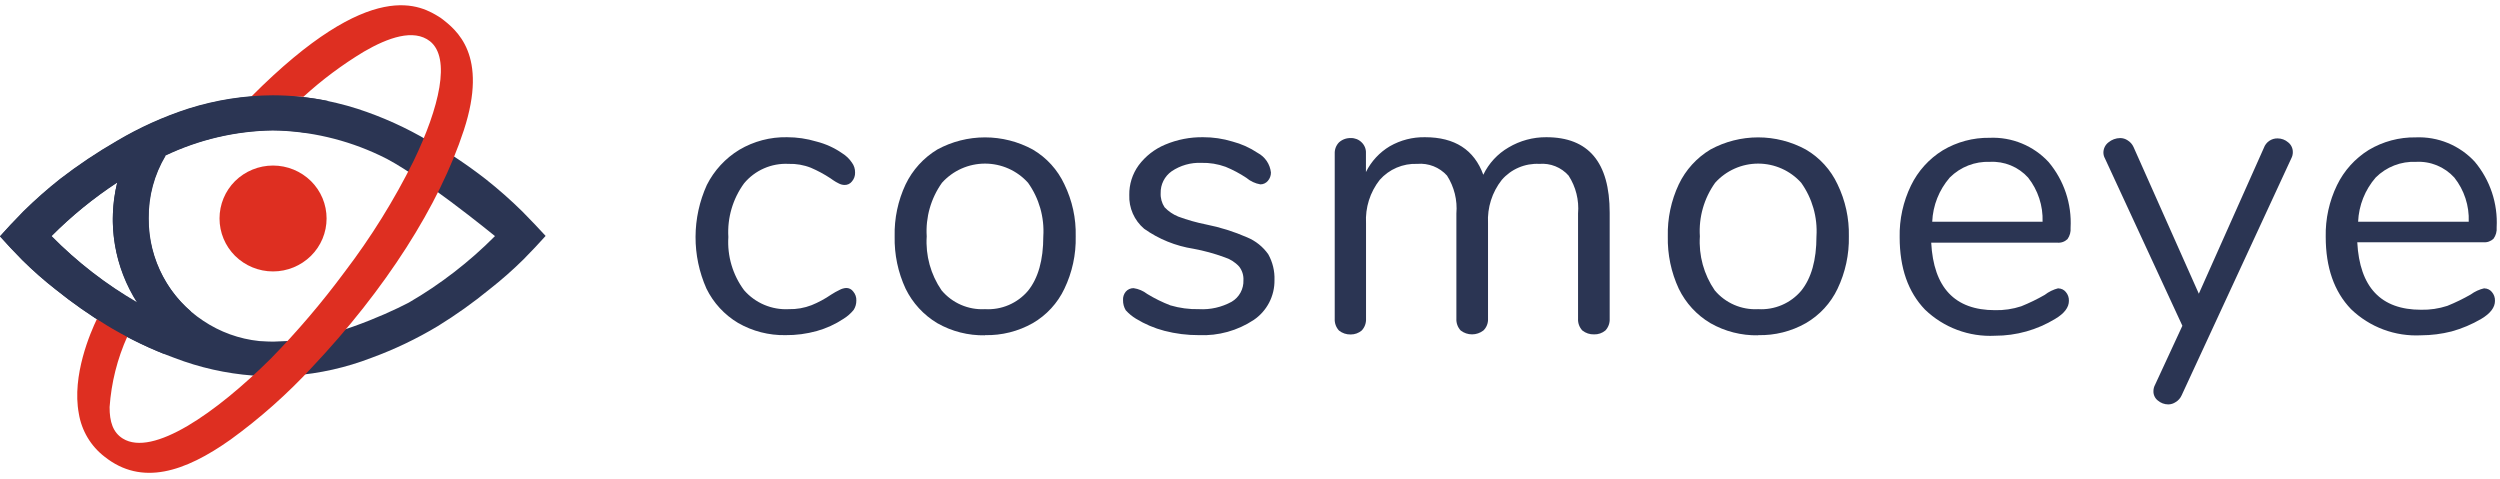
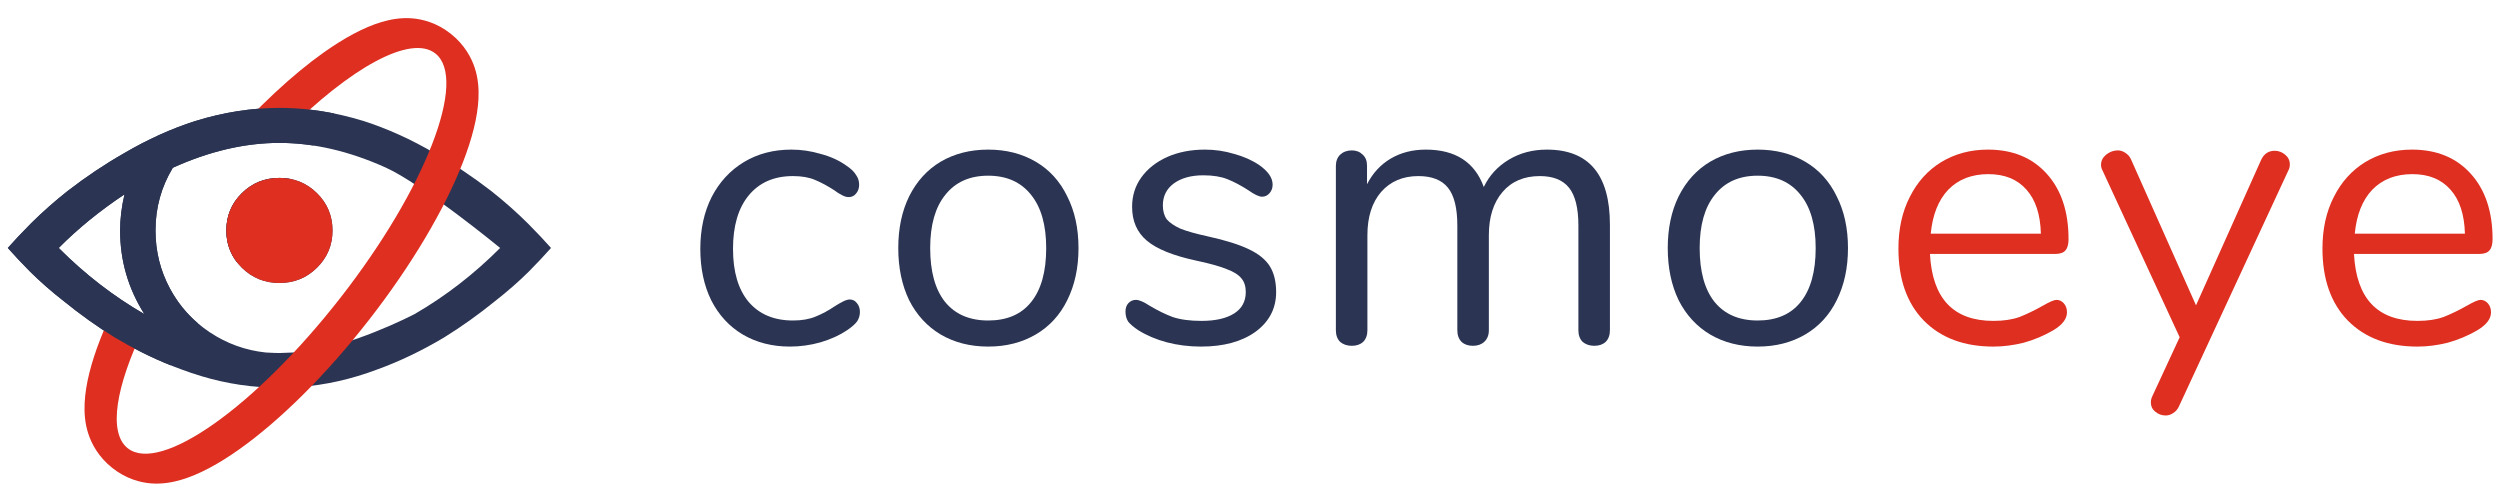
- <svg xmlns="http://www.w3.org/2000/svg" width="251" height="48" viewBox="0 0 251 48" fill="none">
-   <path d="M199.789 16.25C199.045 16.22 198.302 16.344 197.608 16.615C196.914 16.886 196.284 17.298 195.757 17.825C194.684 19.062 194.063 20.627 193.995 22.264H205.075C205.131 20.658 204.614 19.085 203.618 17.825C203.136 17.295 202.543 16.878 201.881 16.606C201.219 16.334 200.504 16.212 199.789 16.25ZM206.659 28.956C206.802 28.956 206.943 28.988 207.072 29.05C207.2 29.111 207.314 29.201 207.404 29.311C207.62 29.559 207.733 29.881 207.718 30.209C207.718 30.861 207.26 31.471 206.345 32.013C204.524 33.124 202.431 33.71 200.297 33.708C199.008 33.775 197.719 33.576 196.51 33.124C195.3 32.673 194.196 31.977 193.267 31.082C191.573 29.32 190.726 26.906 190.726 23.814C190.689 22.02 191.078 20.244 191.861 18.63C192.566 17.174 193.671 15.95 195.046 15.098C196.468 14.248 198.099 13.811 199.755 13.835C200.861 13.787 201.965 13.98 202.989 14.402C204.013 14.823 204.933 15.462 205.685 16.275C207.229 18.115 208.017 20.474 207.887 22.873C207.922 23.277 207.811 23.68 207.574 24.009C207.438 24.138 207.277 24.237 207.1 24.298C206.923 24.36 206.735 24.382 206.549 24.364H193.894C194.131 28.882 196.265 31.141 200.297 31.141C201.191 31.162 202.082 31.03 202.932 30.751C203.742 30.424 204.529 30.042 205.287 29.608C205.693 29.292 206.16 29.064 206.659 28.939V28.956Z" fill="#2B3553" />
-   <path d="M227.293 14.843C227.394 14.562 227.581 14.319 227.827 14.148C228.073 13.978 228.366 13.889 228.666 13.895C229.058 13.894 229.437 14.035 229.733 14.293C229.881 14.409 230.001 14.559 230.081 14.729C230.162 14.9 230.202 15.087 230.199 15.275C230.202 15.494 230.149 15.709 230.046 15.902L219.034 39.696C218.911 39.975 218.704 40.209 218.442 40.365C218.222 40.517 217.963 40.6 217.696 40.603C217.307 40.602 216.931 40.46 216.637 40.205C216.496 40.093 216.384 39.949 216.309 39.786C216.234 39.623 216.198 39.444 216.205 39.264C216.206 39.045 216.262 38.83 216.366 38.638L219.111 32.708L211.335 15.902C211.234 15.721 211.181 15.517 211.182 15.309C211.184 15.112 211.231 14.918 211.319 14.742C211.407 14.566 211.534 14.412 211.69 14.293C212.022 14.018 212.437 13.865 212.868 13.861C213.133 13.862 213.393 13.941 213.613 14.089C213.874 14.248 214.08 14.481 214.206 14.759L220.762 29.489L227.293 14.843Z" fill="#2B3553" />
-   <path d="M242.566 16.25C241.819 16.217 241.073 16.34 240.376 16.612C239.679 16.883 239.046 17.296 238.517 17.825C237.444 19.062 236.823 20.627 236.755 22.264H247.86C247.924 20.658 247.41 19.083 246.412 17.825C245.928 17.293 245.332 16.876 244.667 16.603C244.001 16.331 243.284 16.21 242.566 16.25ZM249.436 28.956C249.579 28.956 249.72 28.988 249.848 29.05C249.977 29.111 250.091 29.201 250.181 29.311C250.397 29.559 250.509 29.881 250.495 30.209C250.495 30.861 250.037 31.471 249.122 32.013C248.188 32.562 247.185 32.986 246.141 33.276C245.138 33.531 244.108 33.661 243.074 33.665C241.785 33.732 240.496 33.534 239.286 33.082C238.077 32.63 236.973 31.935 236.044 31.039C234.349 29.277 233.502 26.863 233.502 23.771C233.465 21.978 233.854 20.201 234.637 18.587C235.343 17.132 236.448 15.907 237.822 15.055C239.245 14.206 240.876 13.769 242.532 13.793C243.638 13.745 244.742 13.938 245.766 14.359C246.79 14.78 247.71 15.42 248.462 16.233C250.006 18.073 250.794 20.432 250.664 22.831C250.699 23.235 250.587 23.638 250.351 23.966C250.215 24.096 250.054 24.194 249.877 24.256C249.7 24.317 249.512 24.34 249.326 24.322H236.67C236.908 28.84 239.042 31.099 243.074 31.099C243.968 31.119 244.859 30.987 245.709 30.709C246.519 30.382 247.306 30 248.063 29.565C248.473 29.265 248.94 29.052 249.436 28.939V28.956Z" fill="#2B3553" />
-   <path d="M78.862 33.648C77.197 33.678 75.555 33.256 74.11 32.428C72.735 31.61 71.628 30.409 70.925 28.972C70.198 27.334 69.825 25.56 69.833 23.767C69.84 21.974 70.227 20.203 70.967 18.57C71.701 17.111 72.832 15.887 74.228 15.038C75.676 14.182 77.333 13.745 79.014 13.776C80.013 13.776 81.006 13.921 81.962 14.208C82.89 14.441 83.768 14.84 84.554 15.386C84.946 15.627 85.281 15.951 85.537 16.334C85.747 16.618 85.857 16.964 85.85 17.317C85.864 17.645 85.752 17.966 85.537 18.215C85.45 18.329 85.337 18.421 85.207 18.483C85.078 18.545 84.935 18.575 84.791 18.57C84.583 18.566 84.38 18.511 84.198 18.41C84.01 18.319 83.828 18.215 83.656 18.096C83.567 18.025 83.474 17.96 83.377 17.901C82.754 17.491 82.097 17.136 81.411 16.842C80.7 16.561 79.939 16.429 79.175 16.453C78.329 16.409 77.484 16.563 76.708 16.903C75.931 17.242 75.245 17.758 74.703 18.41C73.568 19.968 73.011 21.873 73.127 23.797C73.005 25.706 73.563 27.597 74.703 29.133C75.258 29.772 75.952 30.276 76.731 30.606C77.511 30.936 78.355 31.085 79.201 31.039C79.979 31.057 80.753 30.922 81.479 30.641C82.17 30.36 82.829 30.005 83.444 29.582C83.732 29.396 84.003 29.244 84.291 29.108C84.498 28.995 84.726 28.928 84.961 28.913C85.098 28.911 85.234 28.942 85.356 29.004C85.478 29.066 85.584 29.157 85.664 29.269C85.88 29.52 85.992 29.844 85.977 30.175C85.981 30.509 85.887 30.836 85.706 31.116C85.417 31.47 85.071 31.774 84.681 32.013C83.86 32.556 82.96 32.967 82.013 33.233C80.987 33.519 79.926 33.659 78.862 33.648Z" fill="#2B3553" />
-   <path d="M98.895 31.039C99.709 31.088 100.523 30.947 101.273 30.626C102.023 30.305 102.688 29.815 103.215 29.193C104.232 27.93 104.748 26.118 104.748 23.729C104.869 21.813 104.328 19.914 103.215 18.35C102.67 17.744 102.004 17.26 101.26 16.928C100.516 16.597 99.71 16.426 98.895 16.426C98.08 16.426 97.275 16.597 96.53 16.928C95.786 17.26 95.12 17.744 94.575 18.35C93.462 19.914 92.921 21.813 93.042 23.729C92.916 25.652 93.442 27.562 94.533 29.15C95.063 29.782 95.734 30.282 96.491 30.61C97.248 30.938 98.071 31.085 98.895 31.039ZM98.895 33.665C97.216 33.698 95.56 33.277 94.101 32.445C92.73 31.625 91.627 30.424 90.924 28.989C90.159 27.343 89.783 25.544 89.823 23.729C89.781 21.928 90.158 20.142 90.924 18.511C91.621 17.061 92.725 15.846 94.101 15.013C95.572 14.212 97.22 13.793 98.895 13.793C100.57 13.793 102.218 14.212 103.689 15.013C105.08 15.829 106.188 17.049 106.866 18.511C107.656 20.135 108.045 21.924 108.001 23.729C108.042 25.547 107.653 27.35 106.866 28.989C106.182 30.436 105.074 31.642 103.689 32.445C102.229 33.271 100.572 33.686 98.895 33.648V33.665Z" fill="#2B3553" />
-   <path d="M120.368 33.648C119.202 33.653 118.041 33.508 116.912 33.216C115.903 32.954 114.938 32.542 114.049 31.997C113.668 31.766 113.322 31.48 113.024 31.149C112.84 30.843 112.746 30.491 112.753 30.133C112.733 29.826 112.83 29.524 113.024 29.286C113.121 29.172 113.242 29.081 113.378 29.02C113.514 28.959 113.662 28.928 113.812 28.93C114.312 29.004 114.784 29.205 115.184 29.515C115.922 29.965 116.698 30.348 117.505 30.658C118.434 30.933 119.4 31.062 120.368 31.039C121.515 31.106 122.657 30.847 123.663 30.294C124.036 30.073 124.342 29.756 124.549 29.376C124.756 28.996 124.857 28.567 124.841 28.134C124.867 27.639 124.714 27.152 124.409 26.762C124.005 26.32 123.49 25.995 122.918 25.821C121.91 25.452 120.873 25.169 119.817 24.974C118.035 24.697 116.342 24.01 114.871 22.967C114.382 22.552 113.994 22.031 113.735 21.444C113.477 20.857 113.356 20.219 113.38 19.578C113.362 18.509 113.692 17.463 114.32 16.597C115.004 15.679 115.923 14.962 116.98 14.521C118.185 14.012 119.483 13.758 120.792 13.776C121.787 13.773 122.778 13.918 123.731 14.208C124.636 14.445 125.495 14.832 126.272 15.352C126.637 15.546 126.949 15.827 127.181 16.169C127.412 16.512 127.557 16.906 127.602 17.317C127.607 17.628 127.495 17.931 127.289 18.164C127.197 18.273 127.083 18.36 126.954 18.42C126.826 18.48 126.685 18.511 126.543 18.511C126.021 18.422 125.532 18.194 125.129 17.85C124.474 17.417 123.779 17.048 123.053 16.749C122.272 16.464 121.445 16.329 120.614 16.351C119.555 16.307 118.51 16.604 117.632 17.198C117.282 17.445 116.998 17.774 116.806 18.157C116.614 18.54 116.52 18.964 116.531 19.392C116.507 19.893 116.644 20.388 116.921 20.807C117.308 21.216 117.779 21.537 118.301 21.747C119.208 22.083 120.14 22.346 121.088 22.535C122.506 22.817 123.889 23.252 125.213 23.831C126.065 24.184 126.799 24.772 127.331 25.525C127.774 26.315 127.991 27.212 127.958 28.117C127.97 28.905 127.786 29.684 127.422 30.384C127.059 31.083 126.526 31.681 125.874 32.123C124.246 33.2 122.318 33.734 120.368 33.648Z" fill="#2B3553" />
-   <path d="M155.251 13.776C159.492 13.776 161.612 16.303 161.612 21.357V31.997C161.624 32.213 161.591 32.43 161.517 32.633C161.443 32.837 161.328 33.024 161.18 33.182C160.862 33.446 160.458 33.585 160.045 33.572C159.619 33.585 159.202 33.447 158.868 33.182C158.719 33.024 158.605 32.837 158.531 32.633C158.456 32.43 158.424 32.213 158.436 31.997V21.433C158.551 20.096 158.217 18.757 157.487 17.63C157.122 17.219 156.667 16.898 156.157 16.694C155.646 16.489 155.095 16.407 154.548 16.453C153.838 16.417 153.13 16.544 152.477 16.823C151.824 17.101 151.243 17.525 150.778 18.062C149.805 19.298 149.314 20.845 149.397 22.416V31.997C149.409 32.216 149.374 32.435 149.293 32.64C149.213 32.845 149.09 33.03 148.932 33.182C148.605 33.434 148.205 33.571 147.792 33.571C147.38 33.571 146.979 33.434 146.653 33.182C146.505 33.024 146.39 32.837 146.316 32.633C146.242 32.43 146.209 32.213 146.221 31.997V21.433C146.334 20.097 146.004 18.76 145.281 17.63C144.907 17.216 144.443 16.895 143.924 16.69C143.405 16.486 142.846 16.405 142.291 16.453C141.582 16.424 140.876 16.553 140.224 16.832C139.572 17.11 138.99 17.531 138.521 18.062C137.551 19.299 137.063 20.846 137.149 22.416V31.997C137.16 32.213 137.128 32.43 137.054 32.633C136.98 32.837 136.865 33.024 136.717 33.182C136.409 33.442 136.018 33.583 135.616 33.581C135.189 33.594 134.772 33.456 134.438 33.191C134.29 33.032 134.175 32.846 134.101 32.642C134.027 32.438 133.995 32.221 134.006 32.005V15.428C133.997 15.219 134.03 15.011 134.104 14.815C134.179 14.62 134.292 14.442 134.438 14.293C134.761 14.003 135.182 13.849 135.616 13.861C135.818 13.854 136.019 13.89 136.207 13.964C136.395 14.038 136.565 14.15 136.708 14.293C136.855 14.433 136.969 14.603 137.044 14.792C137.119 14.98 137.151 15.183 137.14 15.386V17.274C137.673 16.198 138.505 15.297 139.538 14.682C140.612 14.067 141.832 13.754 143.07 13.776C146.06 13.776 148.008 15.038 148.923 17.546C149.475 16.396 150.36 15.439 151.464 14.801C152.609 14.121 153.919 13.766 155.251 13.776Z" fill="#2B3553" />
-   <path d="M176.52 31.039C177.334 31.088 178.148 30.947 178.898 30.626C179.648 30.305 180.313 29.815 180.84 29.193C181.857 27.93 182.373 26.118 182.373 23.729C182.494 21.813 181.953 19.914 180.84 18.35C180.295 17.744 179.629 17.26 178.885 16.929C178.141 16.597 177.335 16.426 176.52 16.426C175.705 16.426 174.9 16.597 174.155 16.929C173.411 17.26 172.745 17.744 172.2 18.35C171.083 19.913 170.542 21.813 170.667 23.729C170.542 25.652 171.067 27.562 172.158 29.15C172.688 29.782 173.359 30.282 174.116 30.61C174.873 30.938 175.696 31.085 176.52 31.039ZM176.52 33.665C174.841 33.698 173.185 33.277 171.726 32.445C170.351 31.629 169.247 30.427 168.549 28.989C167.784 27.343 167.408 25.544 167.448 23.729C167.406 21.928 167.783 20.142 168.549 18.511C169.241 17.058 170.346 15.841 171.726 15.013C173.195 14.212 174.842 13.793 176.516 13.793C178.189 13.793 179.836 14.212 181.306 15.013C182.699 15.828 183.81 17.048 184.491 18.511C185.277 20.136 185.666 21.924 185.626 23.729C185.663 25.547 185.274 27.348 184.491 28.989C183.803 30.437 182.693 31.642 181.306 32.445C179.849 33.272 178.195 33.687 176.52 33.648V33.665Z" fill="#2B3553" />
-   <path fill-rule="evenodd" clip-rule="evenodd" d="M38.109 15.589C34.756 14.004 31.103 13.154 27.394 13.098C23.645 13.156 19.952 14.023 16.569 15.64H16.628C15.493 17.541 14.906 19.719 14.934 21.933C14.919 23.975 15.418 25.987 16.382 27.787C17.329 29.571 18.71 31.089 20.397 32.2C22.08 33.331 24.014 34.032 26.03 34.241C26.666 34.283 27.132 34.3 27.428 34.3L28.826 34.241C32.595 34.241 38.541 31.7 41.049 30.378C44.212 28.543 47.12 26.299 49.697 23.704C49.697 23.704 41.794 17.241 38.109 15.589ZM11.774 18.333C11.271 20.379 11.19 22.505 11.535 24.584C11.88 26.662 12.645 28.648 13.782 30.421C10.626 28.572 7.73 26.313 5.167 23.704C7.178 21.69 9.392 19.89 11.774 18.333ZM27.394 9.608C24.52 9.622 21.664 10.07 18.924 10.938C16.41 11.751 13.995 12.842 11.723 14.191C9.741 15.331 7.839 16.604 6.031 18.003C4.745 19.02 3.515 20.106 2.346 21.256L1.059 22.569L0 23.729L1.059 24.881L2.228 26.101C3.299 27.159 4.43 28.154 5.616 29.082C7.271 30.412 9.011 31.631 10.825 32.733C12.949 34.012 15.19 35.084 17.517 35.935C20.04 36.905 22.691 37.501 25.387 37.706C26.721 37.852 28.067 37.852 29.402 37.706C32.097 37.502 34.748 36.906 37.271 35.935C39.602 35.084 41.845 34.012 43.971 32.733C45.779 31.619 47.511 30.385 49.155 29.04C50.341 28.112 51.472 27.116 52.544 26.058L53.721 24.839L54.78 23.687L53.738 22.569L52.45 21.239C51.282 20.089 50.052 19.003 48.766 17.986C46.96 16.583 45.058 15.309 43.073 14.174C40.804 12.826 38.392 11.736 35.882 10.921C33.137 10.044 30.276 9.587 27.394 9.566V9.608Z" fill="#2B3553" />
-   <path d="M30.461 9.719C32.331 8.012 34.366 6.494 36.534 5.187C38.957 3.781 41.532 2.857 43.175 4.145C45.284 5.839 44.115 10.777 41.532 16.148C39.579 20.081 37.256 23.819 34.594 27.312C32.327 30.374 29.853 33.277 27.191 36.003C21.668 41.484 15.332 45.888 12.333 44.033C11.342 43.423 10.995 42.339 11.004 40.865C11.175 38.412 11.78 36.009 12.791 33.767C12.062 33.318 10.36 32.335 9.741 32.005C9.081 33.377 7.2 37.706 7.912 41.509C8.19 43.239 9.12 44.798 10.512 45.863C14.222 48.802 18.525 47.413 23.159 44.127C26.113 41.984 28.848 39.556 31.325 36.876C38.703 29.057 44.107 20.612 46.572 13.065C49.037 5.517 45.86 3.01 44.251 1.799C42.286 0.553 37.373 -2.505 25.209 9.719C27.394 9.592 30.418 9.719 30.418 9.719H30.461Z" fill="#DE2F21" />
-   <path fill-rule="evenodd" clip-rule="evenodd" d="M11.325 21.933C11.329 20.706 11.479 19.483 11.774 18.291C9.392 19.864 7.178 21.678 5.167 23.704C7.741 26.303 10.649 28.548 13.816 30.378C12.184 27.865 11.319 24.93 11.325 21.933ZM32.925 10.134C31.105 9.762 29.252 9.572 27.394 9.566C24.52 9.583 21.665 10.032 18.924 10.896C16.41 11.709 13.995 12.8 11.723 14.149C9.743 15.291 7.842 16.565 6.031 17.96C4.745 18.978 3.515 20.063 2.346 21.213L1.059 22.569L0 23.729L1.059 24.89L2.228 26.101C3.297 27.161 4.428 28.157 5.616 29.082C7.271 30.412 9.011 31.631 10.825 32.733C12.618 33.809 14.493 34.74 16.433 35.52L19.178 31.285C17.826 30.126 16.744 28.687 16.005 27.068C15.267 25.448 14.889 23.688 14.9 21.908C14.872 19.694 15.459 17.515 16.594 15.614H16.535C19.918 13.998 23.611 13.131 27.36 13.073C28.509 13.075 29.656 13.166 30.791 13.344L32.925 10.134Z" fill="#2B3553" />
-   <path d="M23.599 18.181C24.616 17.181 25.985 16.621 27.411 16.621C28.837 16.621 30.206 17.181 31.223 18.181C31.719 18.672 32.113 19.256 32.382 19.9C32.651 20.544 32.789 21.235 32.789 21.933C32.789 22.631 32.651 23.322 32.382 23.966C32.113 24.611 31.719 25.195 31.223 25.686C30.208 26.689 28.838 27.252 27.411 27.252C25.984 27.252 24.614 26.689 23.599 25.686C23.105 25.194 22.713 24.609 22.445 23.965C22.177 23.321 22.04 22.631 22.04 21.933C22.04 21.236 22.177 20.545 22.445 19.901C22.713 19.258 23.105 18.673 23.599 18.181Z" fill="#DE2F21" />
+ <svg xmlns="http://www.w3.org/2000/svg" width="289" height="58" viewBox="0 0 289 58" fill="none">
+   <path d="M237.728 34.665C238.058 34.665 238.343 34.8 238.583 35.07C238.823 35.34 238.943 35.685 238.943 36.105C238.943 36.855 238.418 37.545 237.368 38.175C236.288 38.805 235.148 39.285 233.948 39.615C232.748 39.915 231.578 40.065 230.438 40.065C227.048 40.065 224.363 39.06 222.383 37.05C220.433 35.04 219.458 32.265 219.458 28.725C219.458 26.475 219.893 24.495 220.763 22.785C221.633 21.045 222.848 19.695 224.408 18.735C225.998 17.775 227.798 17.295 229.808 17.295C232.658 17.295 234.923 18.225 236.603 20.085C238.283 21.945 239.123 24.465 239.123 27.645C239.123 28.245 239.003 28.68 238.763 28.95C238.523 29.22 238.133 29.355 237.593 29.355H223.103C223.373 34.515 225.818 37.095 230.438 37.095C231.608 37.095 232.613 36.945 233.453 36.645C234.293 36.315 235.193 35.88 236.153 35.34C236.933 34.89 237.458 34.665 237.728 34.665ZM229.853 20.13C227.933 20.13 226.388 20.73 225.218 21.93C224.078 23.13 223.403 24.825 223.193 27.015H235.928C235.868 24.795 235.313 23.1 234.263 21.93C233.213 20.73 231.743 20.13 229.853 20.13Z" fill="#DE2F21" />
+   <path d="M261.374 18.51C261.704 17.79 262.229 17.43 262.949 17.43C263.399 17.43 263.804 17.58 264.164 17.88C264.524 18.18 264.704 18.555 264.704 19.005C264.704 19.275 264.644 19.515 264.524 19.725L251.879 46.995C251.729 47.325 251.504 47.58 251.204 47.76C250.934 47.94 250.649 48.03 250.349 48.03C249.899 48.03 249.494 47.88 249.134 47.58C248.804 47.31 248.639 46.95 248.639 46.5C248.639 46.26 248.699 46.02 248.819 45.78L251.969 38.985L243.059 19.725C242.939 19.515 242.879 19.29 242.879 19.05C242.879 18.6 243.074 18.21 243.464 17.88C243.884 17.55 244.334 17.385 244.814 17.385C245.114 17.385 245.399 17.475 245.669 17.655C245.969 17.835 246.194 18.09 246.344 18.42L253.859 35.295L261.374 18.51Z" fill="#DE2F21" />
+   <path d="M286.746 34.665C287.076 34.665 287.361 34.8 287.601 35.07C287.841 35.34 287.961 35.685 287.961 36.105C287.961 36.855 287.436 37.545 286.386 38.175C285.306 38.805 284.166 39.285 282.966 39.615C281.766 39.915 280.596 40.065 279.456 40.065C276.066 40.065 273.381 39.06 271.401 37.05C269.451 35.04 268.476 32.265 268.476 28.725C268.476 26.475 268.911 24.495 269.781 22.785C270.651 21.045 271.866 19.695 273.426 18.735C275.016 17.775 276.816 17.295 278.826 17.295C281.676 17.295 283.941 18.225 285.621 20.085C287.301 21.945 288.141 24.465 288.141 27.645C288.141 28.245 288.021 28.68 287.781 28.95C287.541 29.22 287.151 29.355 286.611 29.355H272.121C272.391 34.515 274.836 37.095 279.456 37.095C280.626 37.095 281.631 36.945 282.471 36.645C283.311 36.315 284.211 35.88 285.171 35.34C285.951 34.89 286.476 34.665 286.746 34.665ZM278.871 20.13C276.951 20.13 275.406 20.73 274.236 21.93C273.096 23.13 272.421 24.825 272.211 27.015H284.946C284.886 24.795 284.331 23.1 283.281 21.93C282.231 20.73 280.761 20.13 278.871 20.13Z" fill="#DE2F21" />
+   <path d="M91.306 40.065C89.266 40.065 87.451 39.6 85.861 38.67C84.301 37.74 83.086 36.42 82.216 34.71C81.376 33 80.956 31.02 80.956 28.77C80.956 26.52 81.391 24.525 82.261 22.785C83.161 21.045 84.406 19.695 85.996 18.735C87.586 17.775 89.416 17.295 91.486 17.295C92.626 17.295 93.751 17.46 94.861 17.79C96.001 18.09 96.991 18.54 97.831 19.14C98.371 19.5 98.746 19.86 98.956 20.22C99.196 20.55 99.316 20.925 99.316 21.345C99.316 21.765 99.196 22.11 98.956 22.38C98.746 22.65 98.461 22.785 98.101 22.785C97.891 22.785 97.666 22.725 97.426 22.605C97.186 22.485 96.976 22.365 96.796 22.245C96.646 22.125 96.541 22.05 96.481 22.02C95.701 21.51 94.951 21.105 94.231 20.805C93.541 20.505 92.686 20.355 91.666 20.355C89.476 20.355 87.766 21.105 86.536 22.605C85.336 24.075 84.736 26.13 84.736 28.77C84.736 31.41 85.336 33.45 86.536 34.89C87.766 36.33 89.476 37.05 91.666 37.05C92.686 37.05 93.556 36.9 94.276 36.6C95.026 36.3 95.776 35.895 96.526 35.385C96.856 35.175 97.171 34.995 97.471 34.845C97.771 34.695 98.026 34.62 98.236 34.62C98.566 34.62 98.836 34.755 99.046 35.025C99.286 35.295 99.406 35.64 99.406 36.06C99.406 36.45 99.301 36.81 99.091 37.14C98.881 37.44 98.491 37.785 97.921 38.175C97.081 38.745 96.061 39.21 94.861 39.57C93.691 39.9 92.506 40.065 91.306 40.065Z" fill="#2B3553" />
+   <path d="M114.235 40.065C112.165 40.065 110.335 39.6 108.745 38.67C107.185 37.74 105.97 36.42 105.1 34.71C104.26 32.97 103.84 30.96 103.84 28.68C103.84 26.4 104.26 24.405 105.1 22.695C105.97 20.955 107.185 19.62 108.745 18.69C110.335 17.76 112.165 17.295 114.235 17.295C116.305 17.295 118.135 17.76 119.725 18.69C121.315 19.62 122.53 20.955 123.37 22.695C124.24 24.405 124.675 26.4 124.675 28.68C124.675 30.96 124.24 32.97 123.37 34.71C122.53 36.42 121.315 37.74 119.725 38.67C118.135 39.6 116.305 40.065 114.235 40.065ZM114.235 37.05C116.395 37.05 118.045 36.345 119.185 34.935C120.355 33.495 120.94 31.41 120.94 28.68C120.94 26.01 120.355 23.955 119.185 22.515C118.015 21.045 116.365 20.31 114.235 20.31C112.105 20.31 110.455 21.045 109.285 22.515C108.115 23.955 107.53 26.01 107.53 28.68C107.53 31.38 108.1 33.45 109.24 34.89C110.41 36.33 112.075 37.05 114.235 37.05Z" fill="#2B3553" />
+   <path d="M138.836 40.065C137.456 40.065 136.136 39.9 134.876 39.57C133.646 39.24 132.55 38.775 131.59 38.175C131.05 37.815 130.66 37.485 130.42 37.185C130.21 36.855 130.106 36.465 130.106 36.015C130.106 35.625 130.21 35.31 130.42 35.07C130.66 34.8 130.961 34.665 131.321 34.665C131.681 34.665 132.206 34.89 132.896 35.34C133.796 35.88 134.681 36.315 135.551 36.645C136.451 36.945 137.56 37.095 138.88 37.095C140.5 37.095 141.76 36.81 142.66 36.24C143.56 35.67 144.011 34.845 144.011 33.765C144.011 33.105 143.845 32.58 143.515 32.19C143.185 31.77 142.616 31.41 141.806 31.11C140.996 30.78 139.811 30.45 138.25 30.12C135.61 29.55 133.72 28.785 132.58 27.825C131.44 26.865 130.871 25.56 130.871 23.91C130.871 22.62 131.23 21.48 131.95 20.49C132.67 19.5 133.66 18.72 134.92 18.15C136.21 17.58 137.666 17.295 139.286 17.295C140.456 17.295 141.581 17.46 142.66 17.79C143.771 18.09 144.746 18.525 145.586 19.095C146.606 19.815 147.116 20.565 147.116 21.345C147.116 21.735 146.996 22.065 146.756 22.335C146.516 22.605 146.231 22.74 145.901 22.74C145.541 22.74 145 22.485 144.28 21.975C143.44 21.435 142.646 21.015 141.896 20.715C141.146 20.415 140.215 20.265 139.105 20.265C137.695 20.265 136.555 20.58 135.685 21.21C134.845 21.84 134.426 22.68 134.426 23.73C134.426 24.39 134.576 24.93 134.876 25.35C135.206 25.74 135.73 26.1 136.45 26.43C137.2 26.73 138.265 27.03 139.645 27.33C141.685 27.78 143.261 28.275 144.371 28.815C145.511 29.355 146.321 30.015 146.801 30.795C147.281 31.575 147.521 32.565 147.521 33.765C147.521 35.655 146.726 37.185 145.136 38.355C143.546 39.495 141.446 40.065 138.836 40.065Z" fill="#2B3553" />
+   <path d="M178.817 17.295C183.677 17.295 186.107 20.19 186.107 25.98V38.175C186.107 38.745 185.942 39.195 185.612 39.525C185.282 39.825 184.847 39.975 184.307 39.975C183.767 39.975 183.317 39.825 182.957 39.525C182.627 39.195 182.462 38.745 182.462 38.175V26.07C182.462 24.06 182.102 22.605 181.382 21.705C180.662 20.805 179.537 20.355 178.007 20.355C176.177 20.355 174.737 20.97 173.687 22.2C172.637 23.43 172.112 25.095 172.112 27.195V38.175C172.112 38.745 171.932 39.195 171.572 39.525C171.242 39.825 170.807 39.975 170.267 39.975C169.727 39.975 169.292 39.825 168.962 39.525C168.632 39.195 168.467 38.745 168.467 38.175V26.07C168.467 24.06 168.107 22.605 167.387 21.705C166.667 20.805 165.527 20.355 163.967 20.355C162.167 20.355 160.727 20.97 159.647 22.2C158.597 23.43 158.072 25.095 158.072 27.195V38.175C158.072 38.745 157.907 39.195 157.577 39.525C157.247 39.825 156.812 39.975 156.272 39.975C155.732 39.975 155.282 39.825 154.922 39.525C154.592 39.195 154.427 38.745 154.427 38.175V19.185C154.427 18.645 154.592 18.21 154.922 17.88C155.282 17.55 155.732 17.385 156.272 17.385C156.782 17.385 157.202 17.55 157.532 17.88C157.862 18.18 158.027 18.6 158.027 19.14V21.3C158.687 20.01 159.602 19.02 160.772 18.33C161.942 17.64 163.292 17.295 164.822 17.295C168.242 17.295 170.477 18.735 171.527 21.615C172.157 20.295 173.117 19.245 174.407 18.465C175.697 17.685 177.167 17.295 178.817 17.295Z" fill="#2B3553" />
+   <path d="M203.187 40.065C201.117 40.065 199.287 39.6 197.697 38.67C196.137 37.74 194.922 36.42 194.052 34.71C193.212 32.97 192.792 30.96 192.792 28.68C192.792 26.4 193.212 24.405 194.052 22.695C194.922 20.955 196.137 19.62 197.697 18.69C199.287 17.76 201.117 17.295 203.187 17.295C205.257 17.295 207.087 17.76 208.677 18.69C210.267 19.62 211.482 20.955 212.322 22.695C213.192 24.405 213.627 26.4 213.627 28.68C213.627 30.96 213.192 32.97 212.322 34.71C211.482 36.42 210.267 37.74 208.677 38.67C207.087 39.6 205.257 40.065 203.187 40.065ZM203.187 37.05C205.347 37.05 206.997 36.345 208.137 34.935C209.307 33.495 209.892 31.41 209.892 28.68C209.892 26.01 209.307 23.955 208.137 22.515C206.967 21.045 205.317 20.31 203.187 20.31C201.057 20.31 199.407 21.045 198.237 22.515C197.067 23.955 196.482 26.01 196.482 28.68C196.482 31.38 197.052 33.45 198.192 34.89C199.362 36.33 201.027 37.05 203.187 37.05Z" fill="#2B3553" />
+   <path fill-rule="evenodd" clip-rule="evenodd" d="M32.3 12.47C29.103 12.47 25.863 12.976 22.58 13.988C19.809 14.874 17.06 16.118 14.331 17.72C12.114 18.986 9.94 20.441 7.809 22.085C6.317 23.266 4.91 24.51 3.588 25.817L2.117 27.336L0.902 28.664L2.117 29.993L3.46 31.384C4.654 32.565 5.954 33.704 7.361 34.8C9.279 36.361 11.262 37.773 13.308 39.039C15.866 40.557 18.424 41.78 20.982 42.708C24.009 43.846 27.014 44.521 29.998 44.732C30.68 44.816 31.448 44.858 32.3 44.858C33.153 44.858 33.92 44.816 34.602 44.732C37.587 44.521 40.592 43.846 43.619 42.708C46.177 41.78 48.735 40.557 51.292 39.039C53.339 37.773 55.321 36.361 57.24 34.8C58.646 33.704 59.947 32.565 61.14 31.384L62.483 29.993L63.698 28.664L62.483 27.336L61.012 25.817C59.691 24.51 58.284 23.266 56.792 22.085C54.66 20.441 52.486 18.986 50.269 17.72C47.541 16.118 44.791 14.874 42.02 13.988C38.738 12.976 35.498 12.47 32.3 12.47ZM14.395 22.465C14.054 23.899 13.884 25.29 13.884 26.64C13.884 30.14 14.822 33.366 16.697 36.319C13.116 34.252 9.812 31.701 6.786 28.664C9.002 26.429 11.539 24.363 14.395 22.465ZM44.578 19.365C40.358 17.467 36.265 16.518 32.3 16.518C28.293 16.518 24.158 17.488 19.895 19.428H19.959C18.637 21.621 17.976 24.025 17.976 26.64C17.976 29.044 18.53 31.279 19.639 33.345C20.747 35.412 22.282 37.099 24.243 38.406C26.204 39.713 28.357 40.493 30.702 40.747C31.426 40.789 31.959 40.81 32.3 40.81L33.899 40.747C38.218 40.747 45.035 37.794 47.903 36.319C51.484 34.252 54.788 31.701 57.815 28.664C57.815 28.664 48.799 21.263 44.578 19.365Z" fill="#2B3553" />
+   <path d="M32.3 20.567C30.595 20.567 29.146 21.157 27.952 22.338C26.758 23.519 26.161 24.953 26.161 26.64C26.161 28.327 26.758 29.761 27.952 30.942C29.146 32.122 30.595 32.713 32.3 32.713C34.005 32.713 35.455 32.122 36.649 30.942C37.842 29.761 38.439 28.327 38.439 26.64C38.439 24.953 37.842 23.519 36.649 22.338C35.455 21.157 34.005 20.567 32.3 20.567Z" fill="#2B3553" />
+   <path fill-rule="evenodd" clip-rule="evenodd" d="M12.983 54.095C14.595 55.373 16.267 55.797 17.523 55.885C18.762 55.972 19.927 55.767 20.965 55.46C23.052 54.842 25.324 53.593 27.635 51.958C32.297 48.659 37.645 43.406 42.64 36.998C47.636 30.591 51.435 24.11 53.513 18.764C54.543 16.114 55.21 13.593 55.312 11.402C55.363 10.313 55.285 9.122 54.908 7.929C54.527 6.72 53.723 5.182 52.111 3.905C50.499 2.627 48.828 2.204 47.572 2.115C46.333 2.028 45.167 2.233 44.13 2.54C42.042 3.158 39.77 4.407 37.459 6.042C33.832 8.609 29.79 12.358 25.821 16.915C26.902 16.618 28.014 16.349 29.151 16.111C30.559 15.816 31.837 15.554 32.997 15.329C40.488 7.838 47.484 3.929 50.333 6.186C54.099 9.171 49.19 21.805 39.367 34.404C29.544 47.004 18.528 54.799 14.762 51.814C12.475 50.002 13.386 44.635 16.652 37.877C15.071 37.767 13.668 37.525 12.454 37.149C12.136 37.862 11.845 38.558 11.581 39.236C10.552 41.887 9.885 44.407 9.783 46.599C9.732 47.687 9.809 48.878 10.186 50.071C10.568 51.281 11.371 52.818 12.983 54.095Z" fill="url(#paint0_angular_22_15)" />
+   <path fill-rule="evenodd" clip-rule="evenodd" d="M38.635 13.121C36.505 12.688 34.394 12.471 32.3 12.471C29.103 12.471 25.863 12.977 22.58 13.989C19.809 14.874 17.06 16.119 14.331 17.721C12.114 18.986 9.94 20.441 7.809 22.086C6.317 23.267 4.91 24.511 3.588 25.818L2.117 27.337L0.902 28.665L2.117 29.993L3.46 31.385C4.654 32.566 5.954 33.705 7.361 34.801C9.279 36.361 11.262 37.774 13.308 39.039C15.45 40.311 17.592 41.375 19.735 42.233L22.884 37.382C21.558 36.254 20.477 34.908 19.639 33.346C18.53 31.28 17.976 29.044 17.976 26.641C17.976 24.026 18.637 21.622 19.959 19.429H19.895C24.158 17.489 28.293 16.519 32.3 16.519C33.597 16.519 34.907 16.621 36.231 16.824L38.635 13.121ZM33.706 20.714C33.258 20.616 32.79 20.568 32.3 20.568C30.595 20.568 29.146 21.158 27.952 22.339C26.758 23.52 26.161 24.954 26.161 26.641C26.161 28.064 26.586 29.307 27.436 30.37L33.706 20.714ZM13.884 26.641C13.884 25.291 14.054 23.899 14.395 22.466C11.539 24.363 9.002 26.43 6.786 28.665C9.812 31.701 13.116 34.253 16.697 36.319C14.822 33.367 13.884 30.141 13.884 26.641Z" fill="#2B3553" />
+   <path d="M27.952 22.339C29.146 21.158 30.595 20.568 32.3 20.568C34.005 20.568 35.455 21.158 36.649 22.339C37.842 23.52 38.439 24.954 38.439 26.641C38.439 28.328 37.842 29.762 36.649 30.942C35.455 32.123 34.005 32.714 32.3 32.714C30.595 32.714 29.146 32.123 27.952 30.942C26.758 29.762 26.161 28.328 26.161 26.641C26.161 24.954 26.758 23.52 27.952 22.339Z" fill="#DE2F21" />
+   <defs>
+     <radialGradient id="paint0_angular_22_15" cx="0" cy="0" r="1" gradientUnits="userSpaceOnUse" gradientTransform="translate(32.25 28.75) rotate(127.321) scale(31.751 13.2407)">
+       <stop stop-color="#DE2F21" />
+       <stop offset="0.151" stop-color="#8F150B" />
+       <stop offset="0.305" stop-color="#8F150B" />
+       <stop offset="0.484" stop-color="#DE2F21" />
+       <stop offset="1" stop-color="#DE2F21" />
+     </radialGradient>
+   </defs>
</svg>
